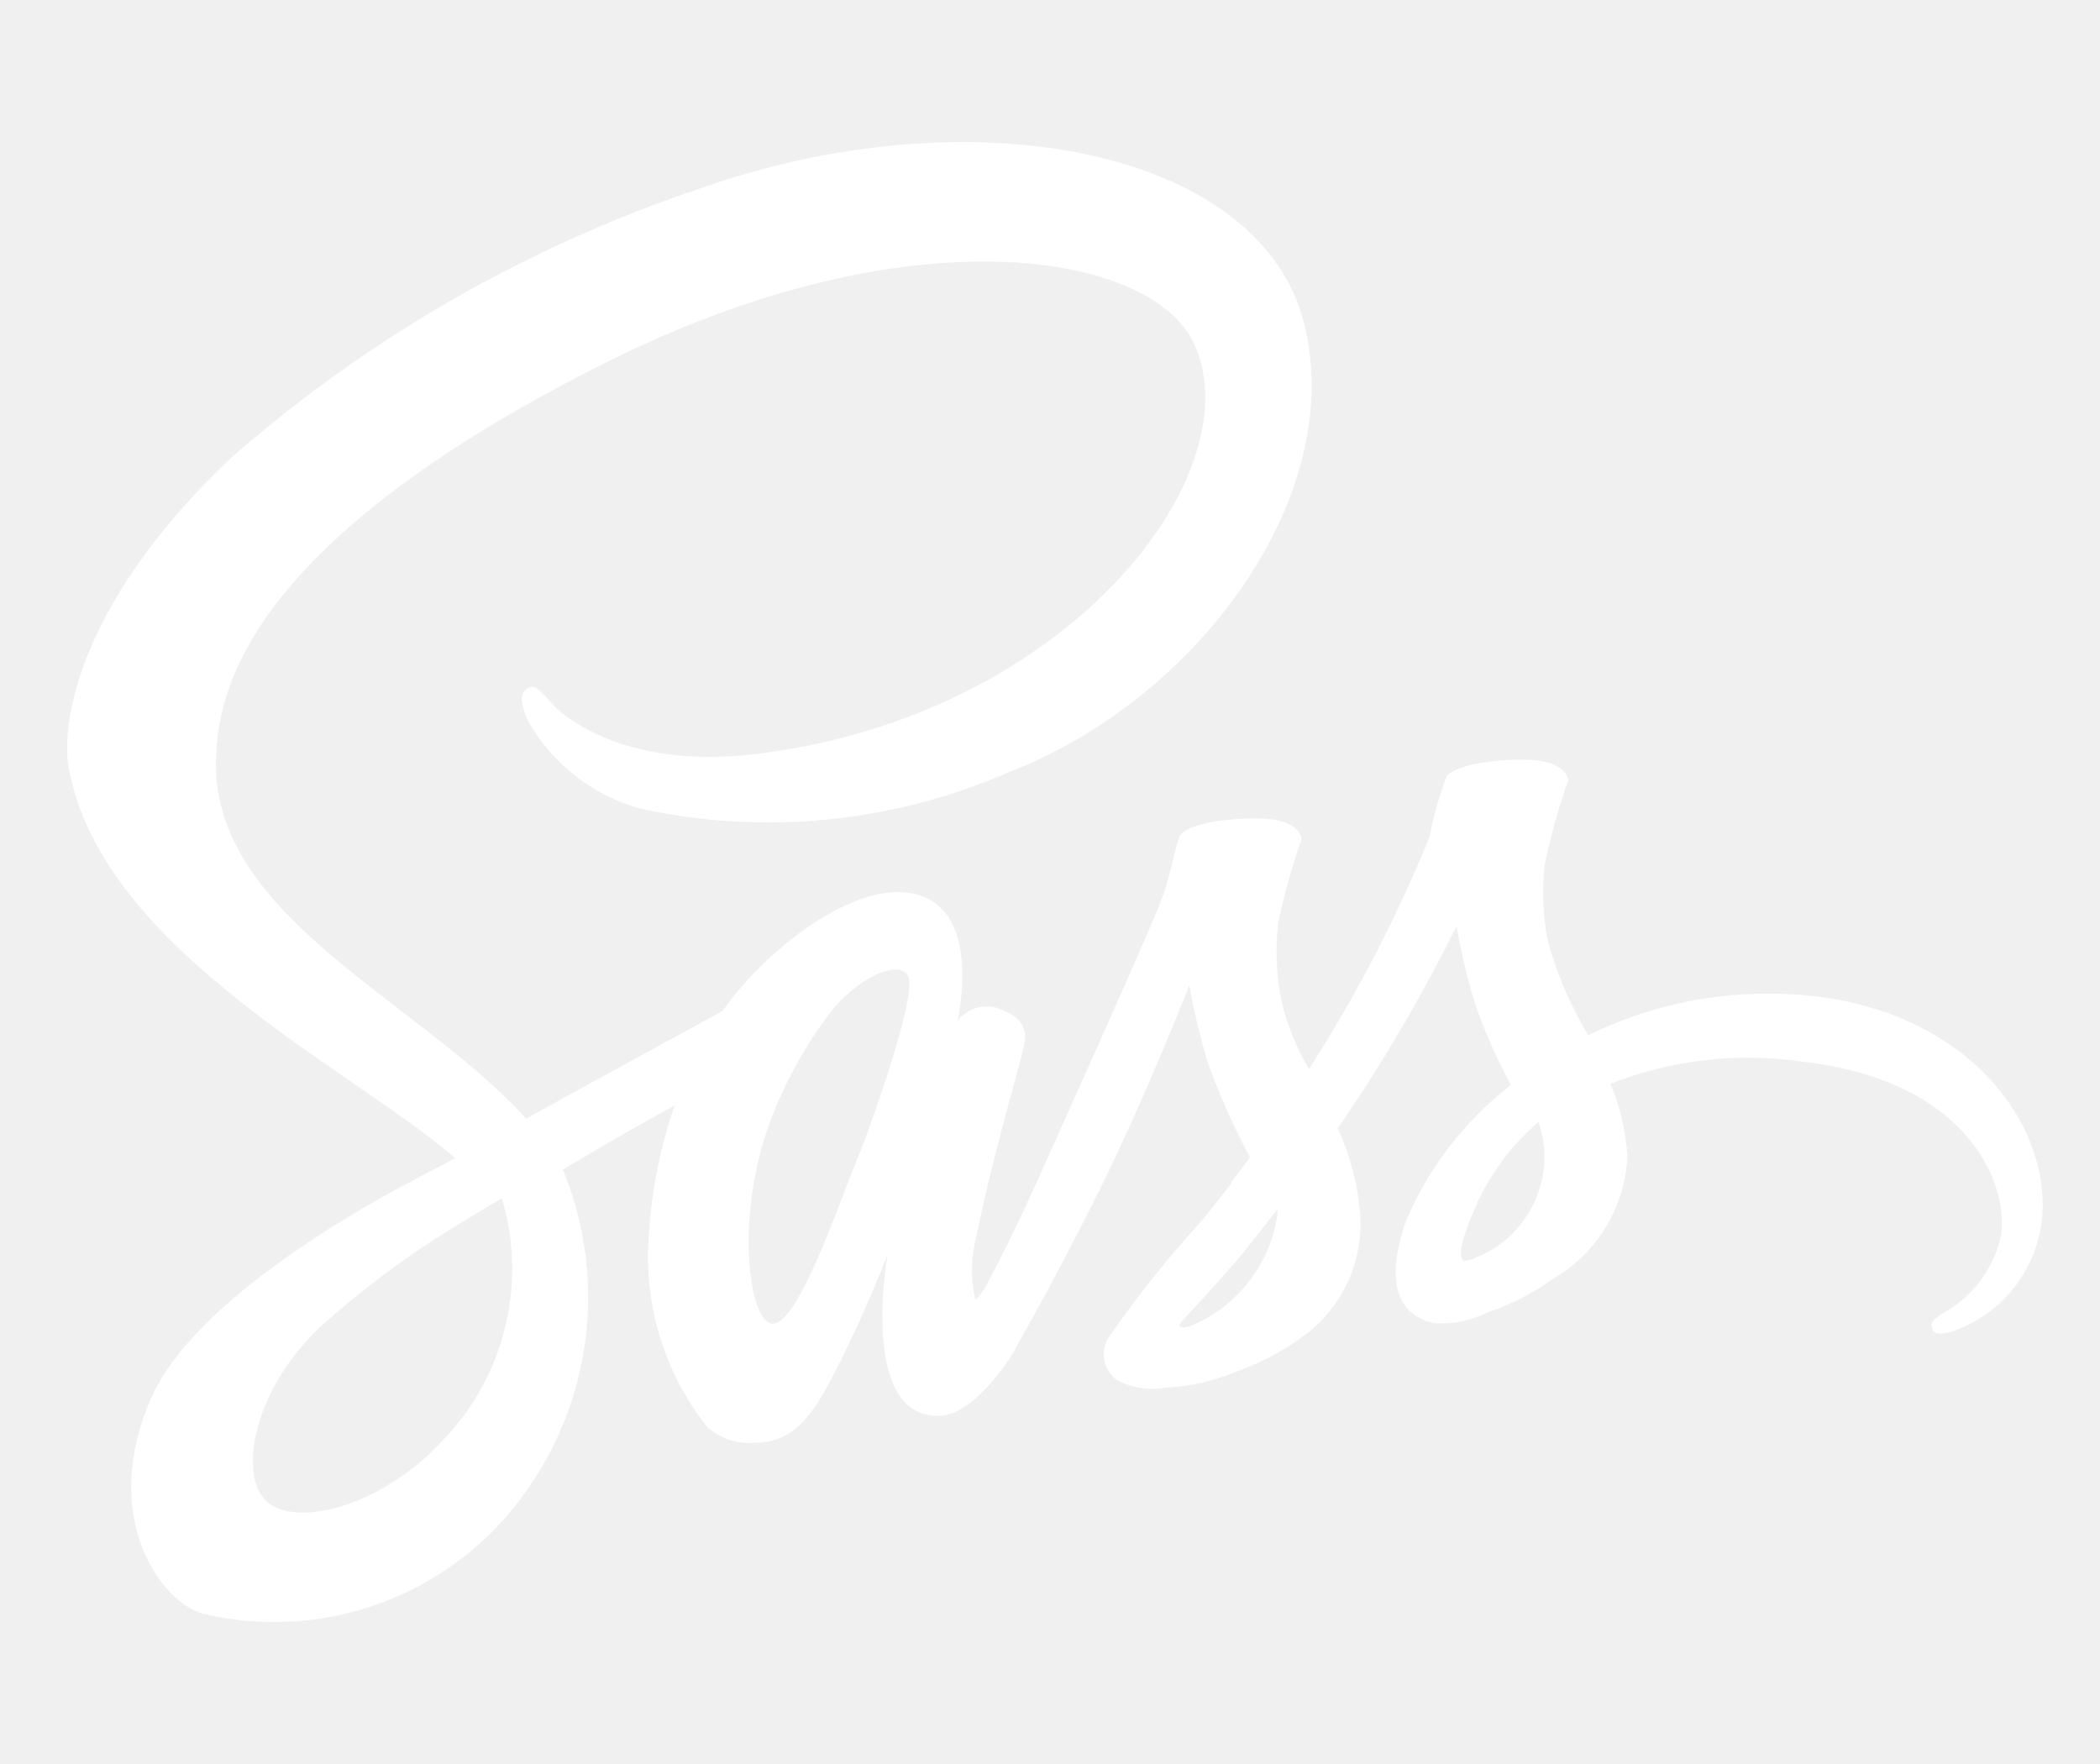
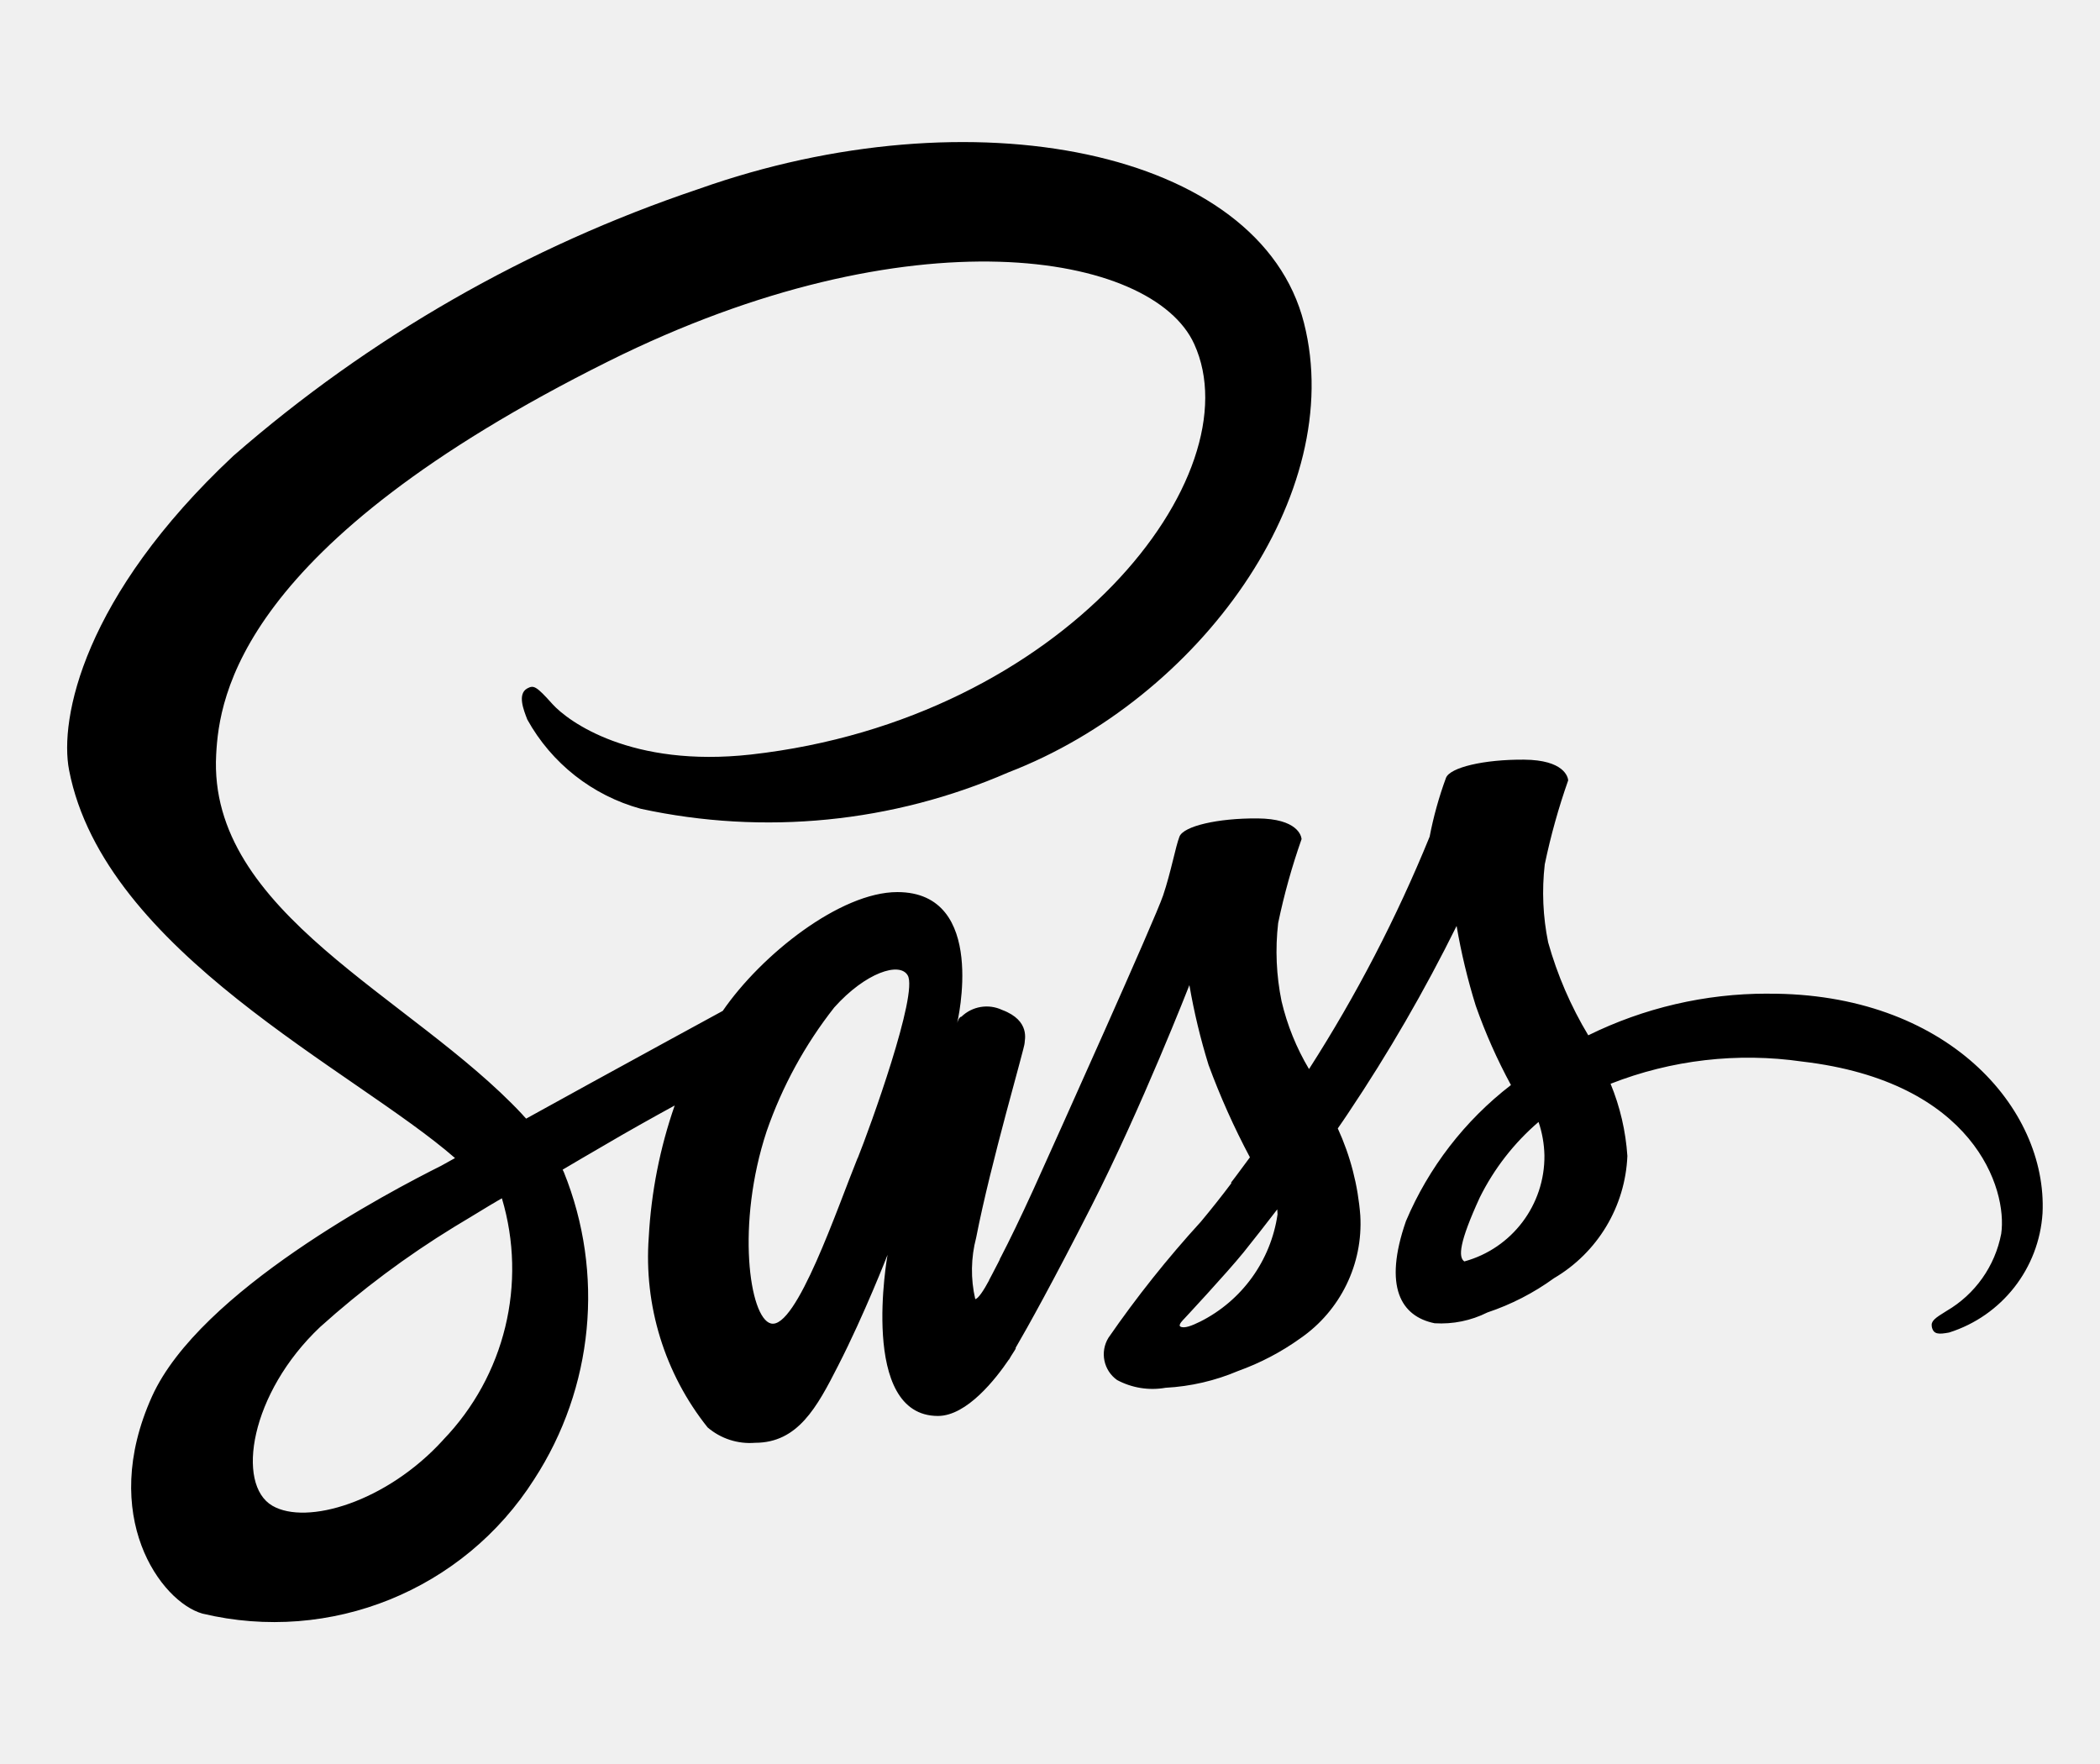
<svg xmlns="http://www.w3.org/2000/svg" width="50" height="42" viewBox="0 0 50 42">
  <defs>
-     <clipPath id="a">
+     <clipPath id="a" fill="#ffffff">
      <rect width="50" height="42" transform="translate(680 2687.962)" fill="none" />
    </clipPath>
  </defs>
  <g transform="translate(-75 -57)">
    <g transform="translate(-605 -2630.962)" clip-path="url(#a)">
-       <path d="M22.179,31.9C22.156,31.942,22.134,31.977,22.179,31.9Zm18.3-6.393a9.629,9.629,0,0,0-4.262.992,9.05,9.05,0,0,1-.955-2.212,5.9,5.9,0,0,1-.081-1.859,15.656,15.656,0,0,1,.558-2c-.007-.081-.1-.485-1.051-.492s-1.763.184-1.859.434a8.95,8.95,0,0,0-.389,1.4,34.033,34.033,0,0,1-2.872,5.533,5.705,5.705,0,0,1-.654-1.617,5.9,5.9,0,0,1-.081-1.859,15.656,15.656,0,0,1,.558-2c-.007-.081-.1-.485-1.049-.492s-1.763.184-1.859.434-.2.838-.389,1.4-2.491,5.68-3.092,7.01c-.309.676-.573,1.22-.764,1.587-.029.059-.051.1-.066.125.022-.037.037-.073.037-.059-.162.316-.257.492-.257.492v.007c-.125.235-.265.448-.331.448a3.048,3.048,0,0,1,.022-1.462c.345-1.778,1.161-4.541,1.154-4.636-.007-.051.154-.529-.536-.786a.865.865,0,0,0-.97.162c-.059,0-.1.147-.1.147s.742-3.115-1.425-3.115c-1.352,0-3.233,1.484-4.157,2.829-.58.316-1.837,1-3.16,1.727l-1.521.838c-.037-.037-.066-.073-.1-.11-2.63-2.807-7.486-4.791-7.28-8.56.073-1.374.551-4.982,9.338-9.361,7.2-3.586,12.957-2.6,13.949-.411,1.425,3.123-3.079,8.935-10.556,9.773-2.851.316-4.348-.786-4.723-1.2-.389-.434-.448-.456-.6-.375-.242.132-.088.514,0,.742a4.427,4.427,0,0,0,2.7,2.124,14.314,14.314,0,0,0,8.756-.867c4.539-1.749,8.074-6.62,7.036-10.7C28.4,5.4,21.528,4.043,15.031,6.35A32.67,32.67,0,0,0,3.96,12.7C.382,16.049-.19,18.966.046,20.186c.838,4.328,6.8,7.149,9.189,9.236-.118.066-.228.125-.331.184-1.2.6-5.744,2.976-6.883,5.489-1.286,2.851.213,4.894,1.2,5.173a7.337,7.337,0,0,0,7.9-3.2,7.953,7.953,0,0,0,.705-7.311c-.007-.022-.022-.037-.029-.059.309-.184.625-.367.941-.551.61-.36,1.205-.691,1.727-.977a11.413,11.413,0,0,0-.617,3.13,6.5,6.5,0,0,0,1.4,4.534,1.542,1.542,0,0,0,1.132.367c1.014,0,1.47-.838,1.977-1.837.625-1.22,1.176-2.638,1.176-2.638s-.691,3.836,1.2,3.836c.691,0,1.381-.889,1.69-1.345v.007s.015-.029.051-.088c.073-.11.11-.176.11-.176v-.022c.279-.478.889-1.572,1.808-3.38,1.19-2.337,2.328-5.254,2.328-5.254a15.015,15.015,0,0,0,.456,1.9,17.748,17.748,0,0,0,.985,2.2c-.279.382-.448.6-.448.6a.02.02,0,0,0,.007.015c-.22.294-.47.61-.727.918a26.034,26.034,0,0,0-2.2,2.763.751.751,0,0,0,.206,1.007,1.787,1.787,0,0,0,1.154.184,5.1,5.1,0,0,0,1.727-.4,6.041,6.041,0,0,0,1.484-.779,3.317,3.317,0,0,0,1.425-2.924,6.085,6.085,0,0,0-.536-2.072c.081-.118.169-.242.25-.367a39.26,39.26,0,0,0,2.579-4.454,14.766,14.766,0,0,0,.456,1.9,12.968,12.968,0,0,0,.838,1.888,8.053,8.053,0,0,0-2.5,3.24c-.544,1.565-.118,2.27.683,2.432a2.465,2.465,0,0,0,1.256-.257,5.855,5.855,0,0,0,1.586-.816,3.546,3.546,0,0,0,1.747-2.91,5.466,5.466,0,0,0-.4-1.719,8.972,8.972,0,0,1,4.563-.529c4.091.478,4.892,3.035,4.738,4.1a2.717,2.717,0,0,1-1.3,1.837c-.287.176-.375.242-.353.375.037.191.169.184.411.14a3.192,3.192,0,0,0,2.226-2.844c.118-2.5-2.285-5.246-6.54-5.224ZM8.948,36.138C7.6,37.615,5.7,38.173,4.886,37.7c-.874-.508-.529-2.682,1.137-4.256a21.774,21.774,0,0,1,3.189-2.381c.2-.118.485-.294.838-.507.059-.037.088-.051.088-.051.066-.044.14-.081.213-.125a5.866,5.866,0,0,1-1.4,5.753Zm9.872-6.716c-.47,1.154-1.461,4.093-2.065,3.938-.514-.132-.83-2.373-.1-4.578a10.134,10.134,0,0,1,1.609-2.946c.742-.83,1.558-1.095,1.749-.764.257.434-.9,3.63-1.19,4.35Zm8.156,3.894c-.2.1-.382.169-.47.118-.066-.037.081-.176.081-.176s1.021-1.095,1.425-1.594c.235-.294.507-.639.8-1.021,0,.037.007.073.007.118a3.405,3.405,0,0,1-1.846,2.557Zm6.29-1.433c-.147-.1-.125-.448.367-1.521a5.722,5.722,0,0,1,1.4-1.8,2.65,2.65,0,0,1,.14.794A2.59,2.59,0,0,1,33.266,31.883Z" transform="translate(681.599 2686.113)" fill="#fff" />
+       <path d="M22.179,31.9C22.156,31.942,22.134,31.977,22.179,31.9Zm18.3-6.393a9.629,9.629,0,0,0-4.262.992,9.05,9.05,0,0,1-.955-2.212,5.9,5.9,0,0,1-.081-1.859,15.656,15.656,0,0,1,.558-2c-.007-.081-.1-.485-1.051-.492s-1.763.184-1.859.434a8.95,8.95,0,0,0-.389,1.4,34.033,34.033,0,0,1-2.872,5.533,5.705,5.705,0,0,1-.654-1.617,5.9,5.9,0,0,1-.081-1.859,15.656,15.656,0,0,1,.558-2c-.007-.081-.1-.485-1.049-.492s-1.763.184-1.859.434-.2.838-.389,1.4-2.491,5.68-3.092,7.01c-.309.676-.573,1.22-.764,1.587-.029.059-.051.1-.066.125.022-.037.037-.073.037-.059-.162.316-.257.492-.257.492v.007c-.125.235-.265.448-.331.448a3.048,3.048,0,0,1,.022-1.462c.345-1.778,1.161-4.541,1.154-4.636-.007-.051.154-.529-.536-.786a.865.865,0,0,0-.97.162c-.059,0-.1.147-.1.147s.742-3.115-1.425-3.115c-1.352,0-3.233,1.484-4.157,2.829-.58.316-1.837,1-3.16,1.727l-1.521.838c-.037-.037-.066-.073-.1-.11-2.63-2.807-7.486-4.791-7.28-8.56.073-1.374.551-4.982,9.338-9.361,7.2-3.586,12.957-2.6,13.949-.411,1.425,3.123-3.079,8.935-10.556,9.773-2.851.316-4.348-.786-4.723-1.2-.389-.434-.448-.456-.6-.375-.242.132-.088.514,0,.742a4.427,4.427,0,0,0,2.7,2.124,14.314,14.314,0,0,0,8.756-.867c4.539-1.749,8.074-6.62,7.036-10.7C28.4,5.4,21.528,4.043,15.031,6.35A32.67,32.67,0,0,0,3.96,12.7C.382,16.049-.19,18.966.046,20.186c.838,4.328,6.8,7.149,9.189,9.236-.118.066-.228.125-.331.184-1.2.6-5.744,2.976-6.883,5.489-1.286,2.851.213,4.894,1.2,5.173a7.337,7.337,0,0,0,7.9-3.2,7.953,7.953,0,0,0,.705-7.311c-.007-.022-.022-.037-.029-.059.309-.184.625-.367.941-.551.61-.36,1.205-.691,1.727-.977a11.413,11.413,0,0,0-.617,3.13,6.5,6.5,0,0,0,1.4,4.534,1.542,1.542,0,0,0,1.132.367c1.014,0,1.47-.838,1.977-1.837.625-1.22,1.176-2.638,1.176-2.638s-.691,3.836,1.2,3.836c.691,0,1.381-.889,1.69-1.345v.007s.015-.029.051-.088c.073-.11.11-.176.11-.176v-.022c.279-.478.889-1.572,1.808-3.38,1.19-2.337,2.328-5.254,2.328-5.254a15.015,15.015,0,0,0,.456,1.9,17.748,17.748,0,0,0,.985,2.2c-.279.382-.448.6-.448.6a.02.02,0,0,0,.007.015c-.22.294-.47.61-.727.918a26.034,26.034,0,0,0-2.2,2.763.751.751,0,0,0,.206,1.007,1.787,1.787,0,0,0,1.154.184,5.1,5.1,0,0,0,1.727-.4,6.041,6.041,0,0,0,1.484-.779,3.317,3.317,0,0,0,1.425-2.924,6.085,6.085,0,0,0-.536-2.072c.081-.118.169-.242.25-.367a39.26,39.26,0,0,0,2.579-4.454,14.766,14.766,0,0,0,.456,1.9,12.968,12.968,0,0,0,.838,1.888,8.053,8.053,0,0,0-2.5,3.24c-.544,1.565-.118,2.27.683,2.432a2.465,2.465,0,0,0,1.256-.257,5.855,5.855,0,0,0,1.586-.816,3.546,3.546,0,0,0,1.747-2.91,5.466,5.466,0,0,0-.4-1.719,8.972,8.972,0,0,1,4.563-.529c4.091.478,4.892,3.035,4.738,4.1a2.717,2.717,0,0,1-1.3,1.837c-.287.176-.375.242-.353.375.037.191.169.184.411.14a3.192,3.192,0,0,0,2.226-2.844c.118-2.5-2.285-5.246-6.54-5.224ZM8.948,36.138C7.6,37.615,5.7,38.173,4.886,37.7c-.874-.508-.529-2.682,1.137-4.256a21.774,21.774,0,0,1,3.189-2.381c.2-.118.485-.294.838-.507.059-.037.088-.051.088-.051.066-.044.14-.081.213-.125a5.866,5.866,0,0,1-1.4,5.753Zm9.872-6.716c-.47,1.154-1.461,4.093-2.065,3.938-.514-.132-.83-2.373-.1-4.578a10.134,10.134,0,0,1,1.609-2.946c.742-.83,1.558-1.095,1.749-.764.257.434-.9,3.63-1.19,4.35Zm8.156,3.894c-.2.1-.382.169-.47.118-.066-.037.081-.176.081-.176s1.021-1.095,1.425-1.594c.235-.294.507-.639.8-1.021,0,.037.007.073.007.118a3.405,3.405,0,0,1-1.846,2.557Zm6.29-1.433c-.147-.1-.125-.448.367-1.521a5.722,5.722,0,0,1,1.4-1.8,2.65,2.65,0,0,1,.14.794A2.59,2.59,0,0,1,33.266,31.883Z" transform="translate(681.599 2686.113)" />
    </g>
  </g>
</svg>
